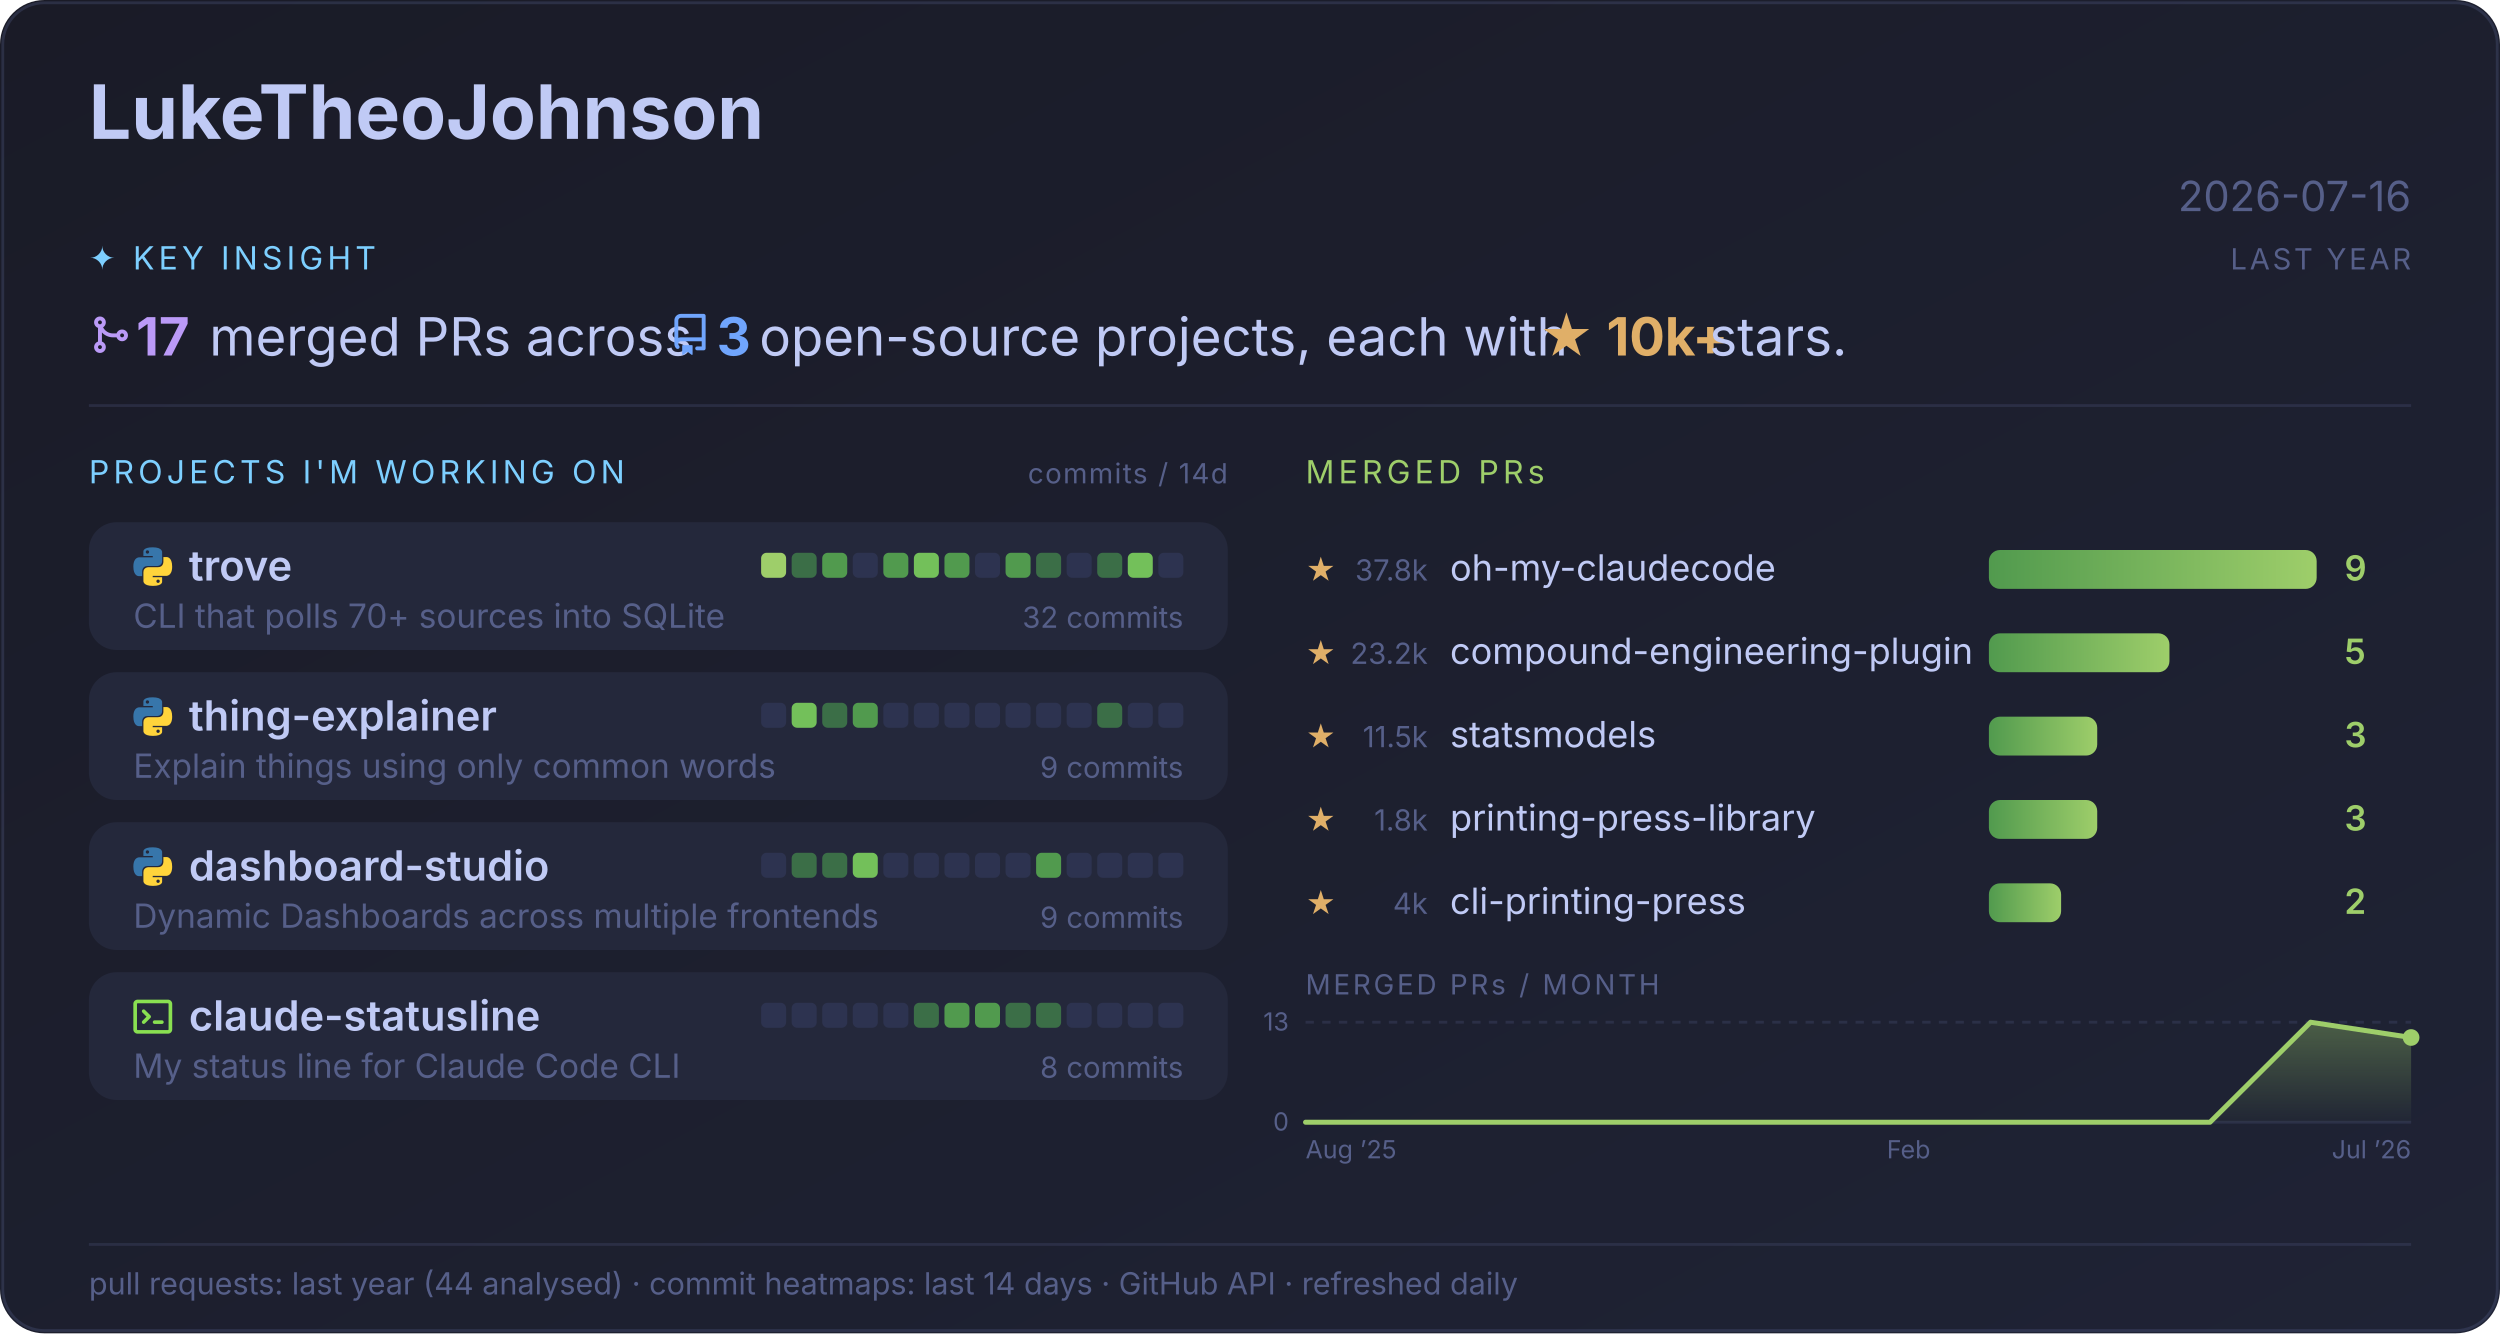
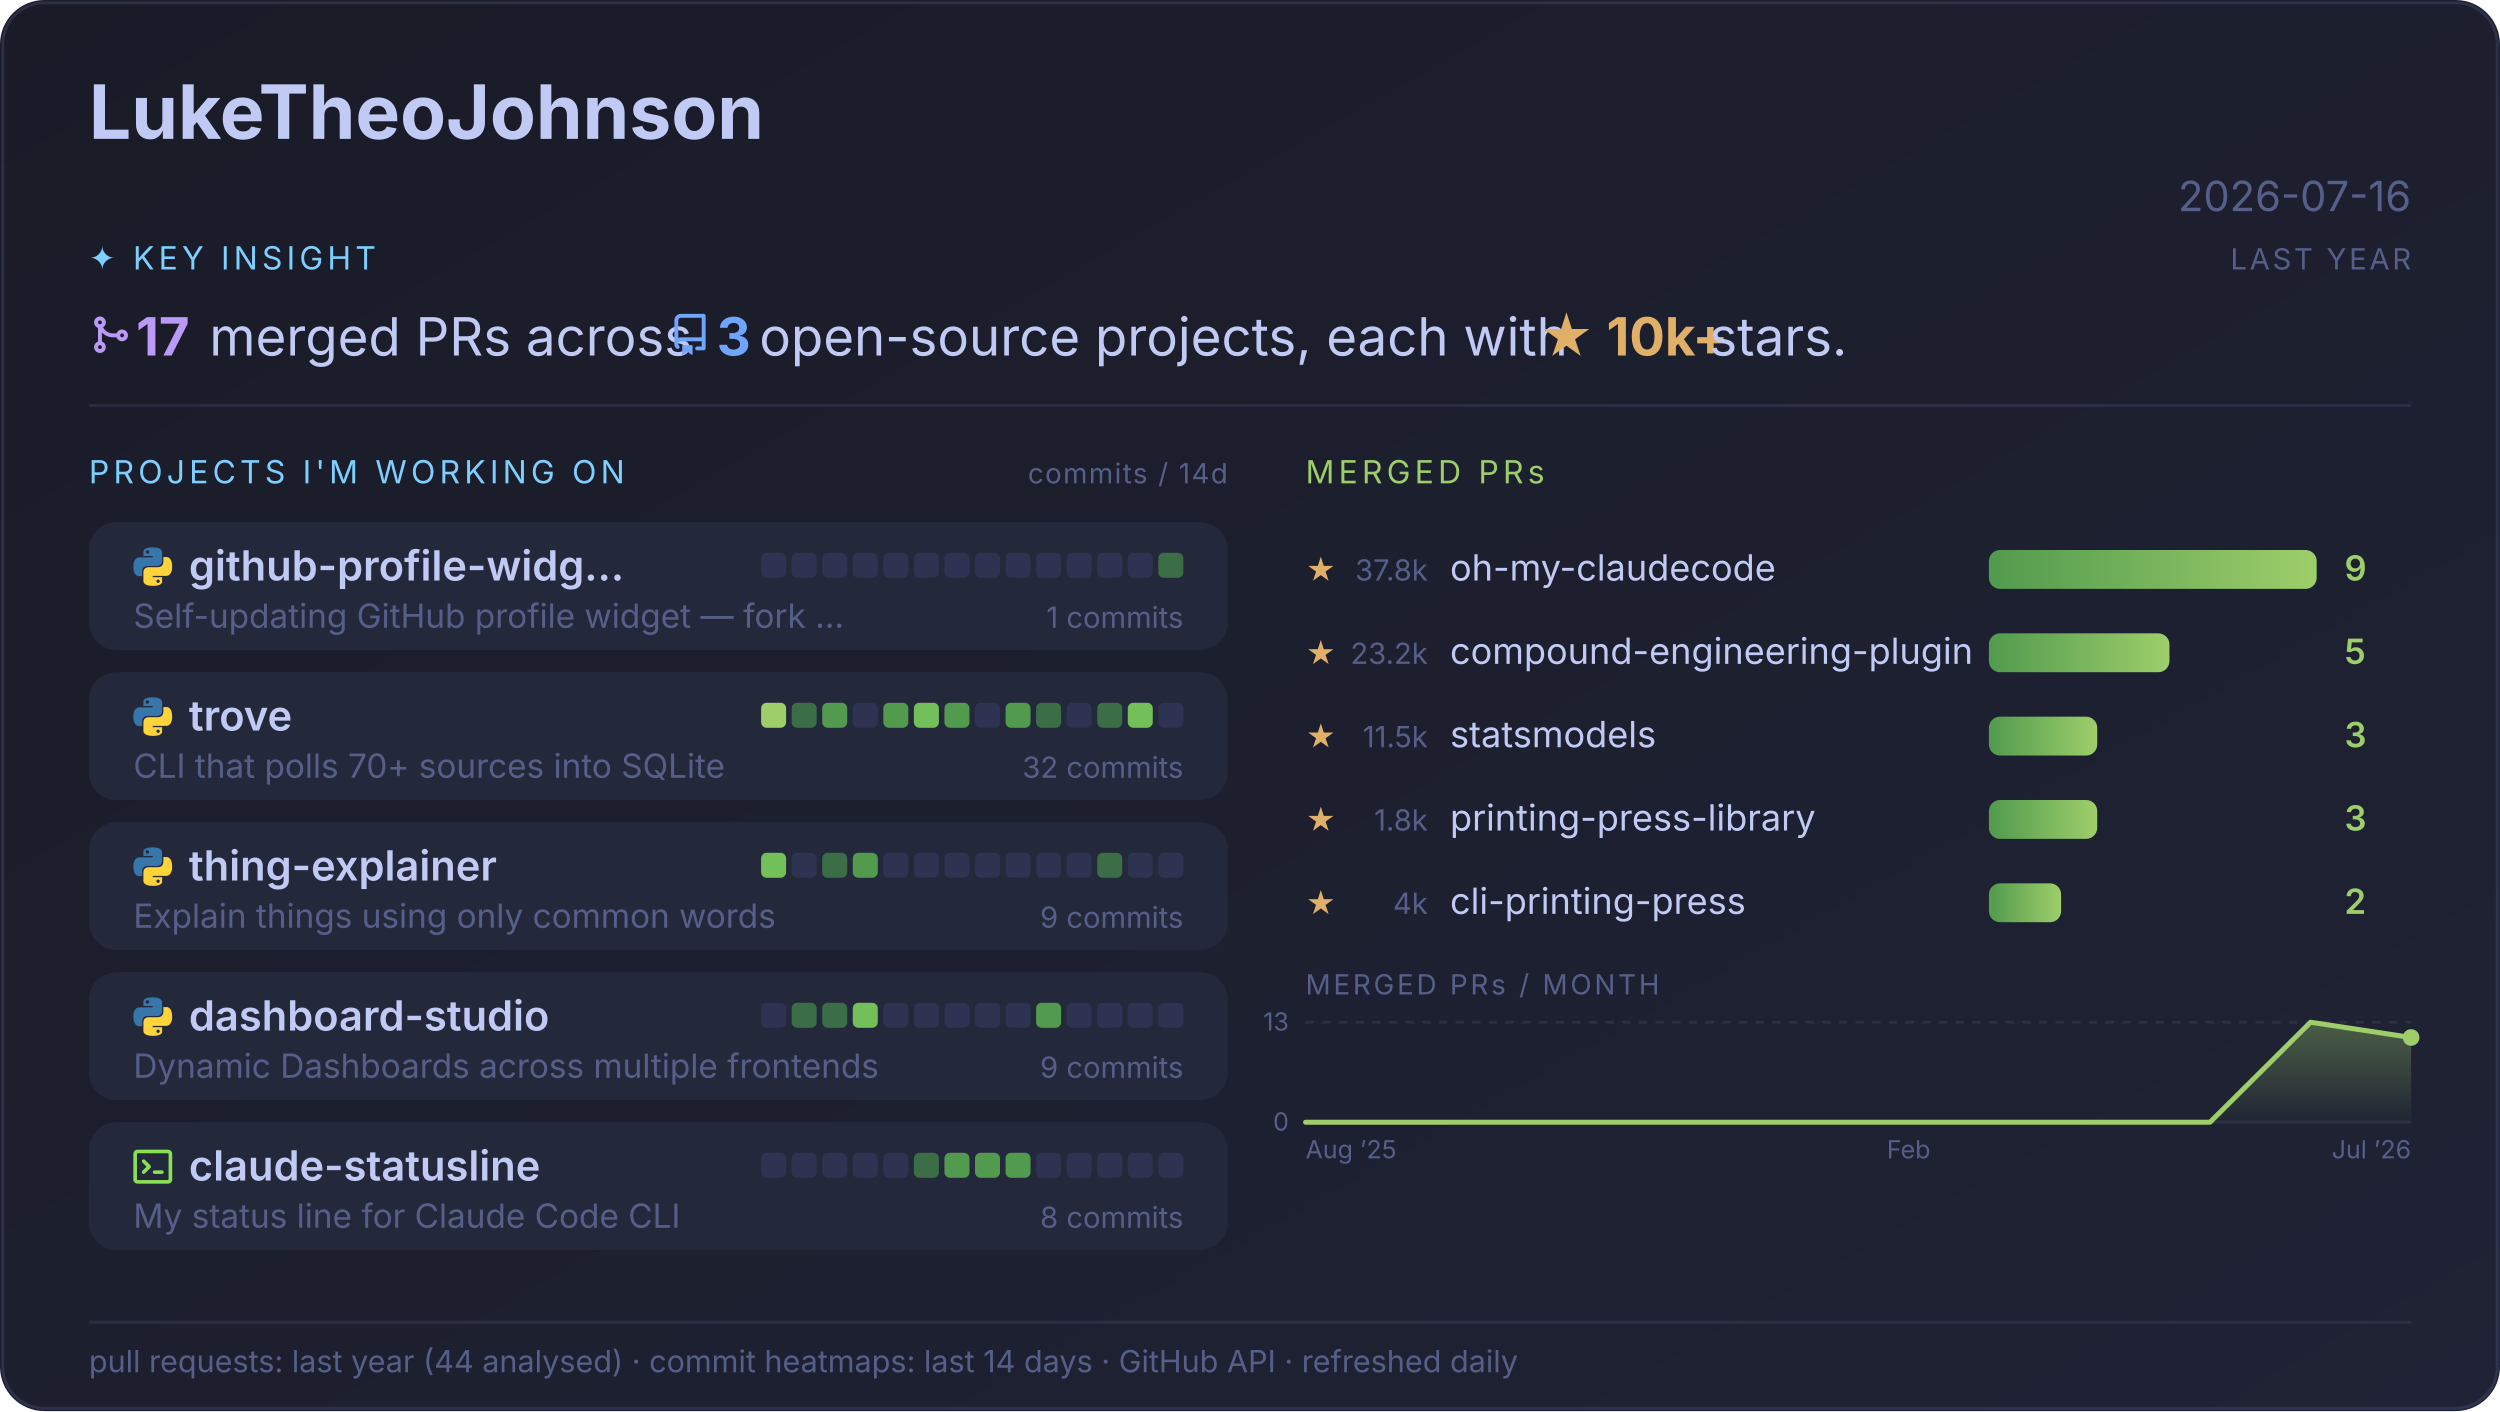
- <svg xmlns="http://www.w3.org/2000/svg" width="900" height="480" viewBox="0 0 900 480" font-family="'Inter','Segoe UI',-apple-system,sans-serif">
+ <svg xmlns="http://www.w3.org/2000/svg" width="900" height="508" viewBox="0 0 900 508" font-family="'Inter','Segoe UI',-apple-system,sans-serif">
  <defs>
    <linearGradient id="bg" x1="0" y1="0" x2="1" y2="1">
      <stop offset="0" stop-color="#1a1b27" />
      <stop offset="1" stop-color="#1f2335" />
    </linearGradient>
    <linearGradient id="bar" x1="0" y1="0" x2="1" y2="0">
      <stop offset="0" stop-color="#519a4e" />
      <stop offset="1" stop-color="#9ece6a" />
    </linearGradient>
    <linearGradient id="spark" x1="0" y1="0" x2="0" y2="1">
      <stop offset="0" stop-color="#9ece6a" stop-opacity="0.35" />
      <stop offset="1" stop-color="#9ece6a" stop-opacity="0.02" />
    </linearGradient>
    <symbol id="logo-python" viewBox="0 0 256 255">
      <path fill="#3776AB" d="M126.916.072c-64.832 0-60.784 28.115-60.784 28.115l.072 29.128h61.868v8.745H41.631S.145 61.355.145 126.77c0 65.417 36.21 63.097 36.21 63.097h21.61v-30.356s-1.165-36.21 35.632-36.21h61.362s34.475.557 34.475-33.319V33.97S194.67.072 126.916.072zM92.802 19.66a11.12 11.12 0 0 1 11.13 11.13 11.12 11.12 0 0 1-11.13 11.13 11.12 11.12 0 0 1-11.13-11.13 11.12 11.12 0 0 1 11.13-11.13z" />
      <path fill="#FFD43B" d="M128.757 254.126c64.832 0 60.784-28.115 60.784-28.115l-.072-29.127H127.6v-8.745h86.542s41.486 4.705 41.486-60.712c0-65.416-36.21-63.096-36.21-63.096h-21.61v30.355s1.165 36.21-35.632 36.21h-61.362s-34.475-.557-34.475 33.32v56.013s-5.235 33.897 62.518 33.897zm34.114-19.586a11.12 11.12 0 0 1-11.13-11.13 11.12 11.12 0 0 1 11.13-11.131 11.12 11.12 0 0 1 11.13 11.13 11.12 11.12 0 0 1-11.13 11.13z" />
    </symbol>
    <symbol id="logo-shell" viewBox="0 0 16 16">
      <path fill="#89E051" d="M0 2.75C0 1.784.784 1 1.75 1h12.5c.966 0 1.75.784 1.75 1.75v10.5A1.75 1.75 0 0 1 14.25 15H1.75A1.75 1.75 0 0 1 0 13.25Zm1.75-.25a.25.25 0 0 0-.25.25v10.5c0 .138.112.25.25.25h12.5a.25.25 0 0 0 .25-.25V2.75a.25.25 0 0 0-.25-.25ZM7.25 8a.749.749 0 0 1-.22.53l-2.25 2.25a.749.749 0 0 1-1.06 0 .749.749 0 0 1 0-1.06L5.44 8 3.72 6.28a.749.749 0 1 1 1.06-1.06l2.25 2.25c.141.14.22.331.22.53Zm1.5 1.5h3a.75.75 0 0 1 0 1.5h-3a.75.75 0 0 1 0-1.5Z" />
    </symbol>
  </defs>
  <style>@media (prefers-reduced-motion: no-preference){.bar{transform-box:fill-box;transform-origin:left;animation:grow .55s cubic-bezier(.2,.7,.3,1) backwards}.cell{animation:fade .45s ease-out backwards}.pulse{animation:pulse 3s ease-in-out infinite}.line{stroke-dasharray:620;stroke-dashoffset:620;animation:draw 1s ease-out .25s forwards}.fill,.dot{animation:fade .7s ease-out .7s backwards}}@keyframes grow{from{transform:scaleX(0)}}@keyframes fade{from{opacity:0}}@keyframes draw{to{stroke-dashoffset:0}}@keyframes pulse{50%{opacity:.4}}</style>
-   <rect width="900" height="480" rx="16" fill="url(#bg)" />
-   <rect x="1" y="1" width="898" height="478" rx="15" fill="none" stroke="#565f89" stroke-opacity="0.30" />
+   <rect width="900" height="508" rx="16" fill="url(#bg)" />
+   <rect x="1" y="1" width="898" height="506" rx="15" fill="none" stroke="#565f89" stroke-opacity="0.30" />
  <text x="32" y="50" fill="#c0caf5" font-size="27" font-weight="700">LukeTheoJohnson</text>
  <text x="868" y="76" fill="#565f89" font-size="15" text-anchor="end">2026-07-16</text>
  <text x="32" y="97" fill="#7dcfff" font-size="11.5" letter-spacing="1.5">✦ KEY INSIGHT</text>
  <text x="868" y="97" fill="#565f89" font-size="10.5" text-anchor="end" letter-spacing="1">LAST YEAR</text>
  <svg x="32" y="113" width="15" height="15" viewBox="0 0 16 16">
    <path fill="#bb9af7" d="M5.45 5.154A4.25 4.25 0 0 0 9.25 7.5h1.378a2.251 2.251 0 1 1 0 1.5H9.25A5.734 5.734 0 0 1 5 7.123v3.505a2.25 2.25 0 1 1-1.5 0V5.372a2.25 2.25 0 1 1 1.95-.218ZM4.25 13.5a.75.75 0 1 0 0-1.5.75.75 0 0 0 0 1.5Zm8.5-4.5a.75.75 0 1 0 0-1.5.75.75 0 0 0 0 1.5ZM5 3.25a.75.75 0 1 0 0 .005V3.25Z" />
  </svg>
  <text x="49" y="128" fill="#bb9af7" font-size="19" font-weight="700" textLength="21" lengthAdjust="spacingAndGlyphs" xml:space="preserve">17</text>
  <text x="70" y="128" fill="#c0caf5" font-size="19" textLength="171" lengthAdjust="spacingAndGlyphs" xml:space="preserve"> merged PRs across </text>
  <svg x="240.9" y="113" width="15" height="15" viewBox="0 0 16 16">
    <path fill="#70a5fd" d="M2 2.5A2.5 2.5 0 0 1 4.5 0h8.75a.75.75 0 0 1 .75.75v12.5a.75.75 0 0 1-.75.75h-2.5a.75.75 0 0 1 0-1.5h1.75v-2h-8a1 1 0 0 0-.714 1.7.75.75 0 1 1-1.072 1.05A2.495 2.495 0 0 1 2 11.5Zm10.5-1h-8a1 1 0 0 0-1 1v6.708A2.486 2.486 0 0 1 4.5 9h8ZM5 12.25a.25.25 0 0 1 .25-.25h3.5a.25.25 0 0 1 .25.25v3.25a.25.25 0 0 1-.4.2l-1.45-1.087a.249.249 0 0 0-.3 0L5.4 15.7a.25.25 0 0 1-.4-.2Z" />
  </svg>
  <text x="258" y="128" fill="#70a5fd" font-size="19" font-weight="700" textLength="10" lengthAdjust="spacingAndGlyphs" xml:space="preserve">3</text>
  <text x="268" y="128" fill="#c0caf5" font-size="19" textLength="285" lengthAdjust="spacingAndGlyphs" xml:space="preserve"> open-source projects, each with </text>
  <text x="554" y="128" fill="#e0af68" font-size="19" font-weight="700" textLength="57" lengthAdjust="spacingAndGlyphs" xml:space="preserve">★ 10k+</text>
  <text x="610" y="128" fill="#c0caf5" font-size="19" textLength="52" lengthAdjust="spacingAndGlyphs" xml:space="preserve"> stars.</text>
  <line x1="32" y1="146" x2="868" y2="146" stroke="#565f89" stroke-opacity="0.25" />
  <text x="32" y="174" fill="#7dcfff" font-size="11.5" letter-spacing="1.5">PROJECTS I'M WORKING ON</text>
  <text x="442" y="174" fill="#565f89" font-size="10" text-anchor="end" letter-spacing="0.5">commits / 14d</text>
  <rect x="32" y="188" width="410" height="46" rx="10" fill="#24283b" />
  <use href="#logo-python" x="48" y="197" width="14" height="14" />
-   <text x="68" y="209" fill="#c0caf5" font-size="15" font-weight="600">trove</text>
-   <text x="426" y="226" fill="#565f89" font-size="10.5" text-anchor="end">32 commits</text>
-   <text x="48" y="226" fill="#565f89" font-size="12">CLI that polls 70+ sources into SQLite</text>
-   <rect x="274" y="199" width="9" height="9" rx="2" fill="#9ece6a" class="cell" style="animation-delay:0.10s" />
-   <rect x="285" y="199" width="9" height="9" rx="2" fill="#3b6e47" class="cell" style="animation-delay:0.13s" />
-   <rect x="296" y="199" width="9" height="9" rx="2" fill="#519a4e" class="cell" style="animation-delay:0.16s" />
+   <text x="68" y="209" fill="#c0caf5" font-size="15" font-weight="600">github-profile-widg…</text>
+   <text x="426" y="226" fill="#565f89" font-size="10.5" text-anchor="end">1 commits</text>
+   <text x="48" y="226" fill="#565f89" font-size="12">Self-updating GitHub profile widget — fork …</text>
+   <rect x="274" y="199" width="9" height="9" rx="2" fill="#2d3350" class="cell" style="animation-delay:0.10s" />
+   <rect x="285" y="199" width="9" height="9" rx="2" fill="#2d3350" class="cell" style="animation-delay:0.13s" />
+   <rect x="296" y="199" width="9" height="9" rx="2" fill="#2d3350" class="cell" style="animation-delay:0.16s" />
  <rect x="307" y="199" width="9" height="9" rx="2" fill="#2d3350" class="cell" style="animation-delay:0.19s" />
-   <rect x="318" y="199" width="9" height="9" rx="2" fill="#519a4e" class="cell" style="animation-delay:0.22s" />
-   <rect x="329" y="199" width="9" height="9" rx="2" fill="#73c05a" class="cell" style="animation-delay:0.25s" />
-   <rect x="340" y="199" width="9" height="9" rx="2" fill="#519a4e" class="cell" style="animation-delay:0.28s" />
+   <rect x="318" y="199" width="9" height="9" rx="2" fill="#2d3350" class="cell" style="animation-delay:0.22s" />
+   <rect x="329" y="199" width="9" height="9" rx="2" fill="#2d3350" class="cell" style="animation-delay:0.25s" />
+   <rect x="340" y="199" width="9" height="9" rx="2" fill="#2d3350" class="cell" style="animation-delay:0.28s" />
  <rect x="351" y="199" width="9" height="9" rx="2" fill="#2d3350" class="cell" style="animation-delay:0.31s" />
-   <rect x="362" y="199" width="9" height="9" rx="2" fill="#519a4e" class="cell" style="animation-delay:0.34s" />
-   <rect x="373" y="199" width="9" height="9" rx="2" fill="#3b6e47" class="cell" style="animation-delay:0.37s" />
+   <rect x="362" y="199" width="9" height="9" rx="2" fill="#2d3350" class="cell" style="animation-delay:0.34s" />
+   <rect x="373" y="199" width="9" height="9" rx="2" fill="#2d3350" class="cell" style="animation-delay:0.37s" />
  <rect x="384" y="199" width="9" height="9" rx="2" fill="#2d3350" class="cell" style="animation-delay:0.40s" />
-   <rect x="395" y="199" width="9" height="9" rx="2" fill="#3b6e47" class="cell" style="animation-delay:0.43s" />
-   <rect x="406" y="199" width="9" height="9" rx="2" fill="#73c05a" class="cell" style="animation-delay:0.46s" />
-   <rect x="417" y="199" width="9" height="9" rx="2" fill="#2d3350" class="cell" style="animation-delay:0.49s" />
+   <rect x="395" y="199" width="9" height="9" rx="2" fill="#2d3350" class="cell" style="animation-delay:0.43s" />
+   <rect x="406" y="199" width="9" height="9" rx="2" fill="#2d3350" class="cell" style="animation-delay:0.46s" />
+   <rect x="417" y="199" width="9" height="9" rx="2" fill="#3b6e47" class="pulse" />
  <rect x="32" y="242" width="410" height="46" rx="10" fill="#24283b" />
  <use href="#logo-python" x="48" y="251" width="14" height="14" />
-   <text x="68" y="263" fill="#c0caf5" font-size="15" font-weight="600">thing-explainer</text>
-   <text x="426" y="280" fill="#565f89" font-size="10.5" text-anchor="end">9 commits</text>
-   <text x="48" y="280" fill="#565f89" font-size="12">Explain things using only common words</text>
-   <rect x="274" y="253" width="9" height="9" rx="2" fill="#2d3350" class="cell" style="animation-delay:0.10s" />
-   <rect x="285" y="253" width="9" height="9" rx="2" fill="#73c05a" class="cell" style="animation-delay:0.13s" />
-   <rect x="296" y="253" width="9" height="9" rx="2" fill="#3b6e47" class="cell" style="animation-delay:0.16s" />
-   <rect x="307" y="253" width="9" height="9" rx="2" fill="#519a4e" class="cell" style="animation-delay:0.19s" />
-   <rect x="318" y="253" width="9" height="9" rx="2" fill="#2d3350" class="cell" style="animation-delay:0.22s" />
-   <rect x="329" y="253" width="9" height="9" rx="2" fill="#2d3350" class="cell" style="animation-delay:0.25s" />
-   <rect x="340" y="253" width="9" height="9" rx="2" fill="#2d3350" class="cell" style="animation-delay:0.28s" />
+   <text x="68" y="263" fill="#c0caf5" font-size="15" font-weight="600">trove</text>
+   <text x="426" y="280" fill="#565f89" font-size="10.5" text-anchor="end">32 commits</text>
+   <text x="48" y="280" fill="#565f89" font-size="12">CLI that polls 70+ sources into SQLite</text>
+   <rect x="274" y="253" width="9" height="9" rx="2" fill="#9ece6a" class="cell" style="animation-delay:0.10s" />
+   <rect x="285" y="253" width="9" height="9" rx="2" fill="#3b6e47" class="cell" style="animation-delay:0.13s" />
+   <rect x="296" y="253" width="9" height="9" rx="2" fill="#519a4e" class="cell" style="animation-delay:0.16s" />
+   <rect x="307" y="253" width="9" height="9" rx="2" fill="#2d3350" class="cell" style="animation-delay:0.19s" />
+   <rect x="318" y="253" width="9" height="9" rx="2" fill="#519a4e" class="cell" style="animation-delay:0.22s" />
+   <rect x="329" y="253" width="9" height="9" rx="2" fill="#73c05a" class="cell" style="animation-delay:0.25s" />
+   <rect x="340" y="253" width="9" height="9" rx="2" fill="#519a4e" class="cell" style="animation-delay:0.28s" />
  <rect x="351" y="253" width="9" height="9" rx="2" fill="#2d3350" class="cell" style="animation-delay:0.31s" />
-   <rect x="362" y="253" width="9" height="9" rx="2" fill="#2d3350" class="cell" style="animation-delay:0.34s" />
-   <rect x="373" y="253" width="9" height="9" rx="2" fill="#2d3350" class="cell" style="animation-delay:0.37s" />
+   <rect x="362" y="253" width="9" height="9" rx="2" fill="#519a4e" class="cell" style="animation-delay:0.34s" />
+   <rect x="373" y="253" width="9" height="9" rx="2" fill="#3b6e47" class="cell" style="animation-delay:0.37s" />
  <rect x="384" y="253" width="9" height="9" rx="2" fill="#2d3350" class="cell" style="animation-delay:0.40s" />
  <rect x="395" y="253" width="9" height="9" rx="2" fill="#3b6e47" class="cell" style="animation-delay:0.43s" />
-   <rect x="406" y="253" width="9" height="9" rx="2" fill="#2d3350" class="cell" style="animation-delay:0.46s" />
+   <rect x="406" y="253" width="9" height="9" rx="2" fill="#73c05a" class="cell" style="animation-delay:0.46s" />
  <rect x="417" y="253" width="9" height="9" rx="2" fill="#2d3350" class="cell" style="animation-delay:0.49s" />
  <rect x="32" y="296" width="410" height="46" rx="10" fill="#24283b" />
  <use href="#logo-python" x="48" y="305" width="14" height="14" />
-   <text x="68" y="317" fill="#c0caf5" font-size="15" font-weight="600">dashboard-studio</text>
+   <text x="68" y="317" fill="#c0caf5" font-size="15" font-weight="600">thing-explainer</text>
  <text x="426" y="334" fill="#565f89" font-size="10.5" text-anchor="end">9 commits</text>
-   <text x="48" y="334" fill="#565f89" font-size="12">Dynamic Dashboards across multiple frontends</text>
-   <rect x="274" y="307" width="9" height="9" rx="2" fill="#2d3350" class="cell" style="animation-delay:0.10s" />
-   <rect x="285" y="307" width="9" height="9" rx="2" fill="#3b6e47" class="cell" style="animation-delay:0.13s" />
+   <text x="48" y="334" fill="#565f89" font-size="12">Explain things using only common words</text>
+   <rect x="274" y="307" width="9" height="9" rx="2" fill="#73c05a" class="cell" style="animation-delay:0.10s" />
+   <rect x="285" y="307" width="9" height="9" rx="2" fill="#2d3350" class="cell" style="animation-delay:0.13s" />
  <rect x="296" y="307" width="9" height="9" rx="2" fill="#3b6e47" class="cell" style="animation-delay:0.16s" />
-   <rect x="307" y="307" width="9" height="9" rx="2" fill="#73c05a" class="cell" style="animation-delay:0.19s" />
+   <rect x="307" y="307" width="9" height="9" rx="2" fill="#519a4e" class="cell" style="animation-delay:0.19s" />
  <rect x="318" y="307" width="9" height="9" rx="2" fill="#2d3350" class="cell" style="animation-delay:0.22s" />
  <rect x="329" y="307" width="9" height="9" rx="2" fill="#2d3350" class="cell" style="animation-delay:0.25s" />
  <rect x="340" y="307" width="9" height="9" rx="2" fill="#2d3350" class="cell" style="animation-delay:0.28s" />
  <rect x="351" y="307" width="9" height="9" rx="2" fill="#2d3350" class="cell" style="animation-delay:0.31s" />
  <rect x="362" y="307" width="9" height="9" rx="2" fill="#2d3350" class="cell" style="animation-delay:0.34s" />
-   <rect x="373" y="307" width="9" height="9" rx="2" fill="#519a4e" class="cell" style="animation-delay:0.37s" />
+   <rect x="373" y="307" width="9" height="9" rx="2" fill="#2d3350" class="cell" style="animation-delay:0.37s" />
  <rect x="384" y="307" width="9" height="9" rx="2" fill="#2d3350" class="cell" style="animation-delay:0.40s" />
-   <rect x="395" y="307" width="9" height="9" rx="2" fill="#2d3350" class="cell" style="animation-delay:0.43s" />
+   <rect x="395" y="307" width="9" height="9" rx="2" fill="#3b6e47" class="cell" style="animation-delay:0.43s" />
  <rect x="406" y="307" width="9" height="9" rx="2" fill="#2d3350" class="cell" style="animation-delay:0.46s" />
  <rect x="417" y="307" width="9" height="9" rx="2" fill="#2d3350" class="cell" style="animation-delay:0.49s" />
  <rect x="32" y="350" width="410" height="46" rx="10" fill="#24283b" />
-   <use href="#logo-shell" x="48" y="359" width="14" height="14" />
-   <text x="68" y="371" fill="#c0caf5" font-size="15" font-weight="600">claude-statusline</text>
-   <text x="426" y="388" fill="#565f89" font-size="10.5" text-anchor="end">8 commits</text>
-   <text x="48" y="388" fill="#565f89" font-size="12">My status line for Claude Code CLI</text>
+   <use href="#logo-python" x="48" y="359" width="14" height="14" />
+   <text x="68" y="371" fill="#c0caf5" font-size="15" font-weight="600">dashboard-studio</text>
+   <text x="426" y="388" fill="#565f89" font-size="10.5" text-anchor="end">9 commits</text>
+   <text x="48" y="388" fill="#565f89" font-size="12">Dynamic Dashboards across multiple frontends</text>
  <rect x="274" y="361" width="9" height="9" rx="2" fill="#2d3350" class="cell" style="animation-delay:0.10s" />
-   <rect x="285" y="361" width="9" height="9" rx="2" fill="#2d3350" class="cell" style="animation-delay:0.13s" />
-   <rect x="296" y="361" width="9" height="9" rx="2" fill="#2d3350" class="cell" style="animation-delay:0.16s" />
-   <rect x="307" y="361" width="9" height="9" rx="2" fill="#2d3350" class="cell" style="animation-delay:0.19s" />
+   <rect x="285" y="361" width="9" height="9" rx="2" fill="#3b6e47" class="cell" style="animation-delay:0.13s" />
+   <rect x="296" y="361" width="9" height="9" rx="2" fill="#3b6e47" class="cell" style="animation-delay:0.16s" />
+   <rect x="307" y="361" width="9" height="9" rx="2" fill="#73c05a" class="cell" style="animation-delay:0.19s" />
  <rect x="318" y="361" width="9" height="9" rx="2" fill="#2d3350" class="cell" style="animation-delay:0.22s" />
-   <rect x="329" y="361" width="9" height="9" rx="2" fill="#3b6e47" class="cell" style="animation-delay:0.25s" />
-   <rect x="340" y="361" width="9" height="9" rx="2" fill="#519a4e" class="cell" style="animation-delay:0.28s" />
-   <rect x="351" y="361" width="9" height="9" rx="2" fill="#519a4e" class="cell" style="animation-delay:0.31s" />
-   <rect x="362" y="361" width="9" height="9" rx="2" fill="#3b6e47" class="cell" style="animation-delay:0.34s" />
-   <rect x="373" y="361" width="9" height="9" rx="2" fill="#3b6e47" class="cell" style="animation-delay:0.37s" />
+   <rect x="329" y="361" width="9" height="9" rx="2" fill="#2d3350" class="cell" style="animation-delay:0.25s" />
+   <rect x="340" y="361" width="9" height="9" rx="2" fill="#2d3350" class="cell" style="animation-delay:0.28s" />
+   <rect x="351" y="361" width="9" height="9" rx="2" fill="#2d3350" class="cell" style="animation-delay:0.31s" />
+   <rect x="362" y="361" width="9" height="9" rx="2" fill="#2d3350" class="cell" style="animation-delay:0.34s" />
+   <rect x="373" y="361" width="9" height="9" rx="2" fill="#519a4e" class="cell" style="animation-delay:0.37s" />
  <rect x="384" y="361" width="9" height="9" rx="2" fill="#2d3350" class="cell" style="animation-delay:0.40s" />
  <rect x="395" y="361" width="9" height="9" rx="2" fill="#2d3350" class="cell" style="animation-delay:0.43s" />
  <rect x="406" y="361" width="9" height="9" rx="2" fill="#2d3350" class="cell" style="animation-delay:0.46s" />
  <rect x="417" y="361" width="9" height="9" rx="2" fill="#2d3350" class="cell" style="animation-delay:0.49s" />
+   <rect x="32" y="404" width="410" height="46" rx="10" fill="#24283b" />
+   <use href="#logo-shell" x="48" y="413" width="14" height="14" />
+   <text x="68" y="425" fill="#c0caf5" font-size="15" font-weight="600">claude-statusline</text>
+   <text x="426" y="442" fill="#565f89" font-size="10.5" text-anchor="end">8 commits</text>
+   <text x="48" y="442" fill="#565f89" font-size="12">My status line for Claude Code CLI</text>
+   <rect x="274" y="415" width="9" height="9" rx="2" fill="#2d3350" class="cell" style="animation-delay:0.10s" />
+   <rect x="285" y="415" width="9" height="9" rx="2" fill="#2d3350" class="cell" style="animation-delay:0.13s" />
+   <rect x="296" y="415" width="9" height="9" rx="2" fill="#2d3350" class="cell" style="animation-delay:0.16s" />
+   <rect x="307" y="415" width="9" height="9" rx="2" fill="#2d3350" class="cell" style="animation-delay:0.19s" />
+   <rect x="318" y="415" width="9" height="9" rx="2" fill="#2d3350" class="cell" style="animation-delay:0.22s" />
+   <rect x="329" y="415" width="9" height="9" rx="2" fill="#3b6e47" class="cell" style="animation-delay:0.25s" />
+   <rect x="340" y="415" width="9" height="9" rx="2" fill="#519a4e" class="cell" style="animation-delay:0.28s" />
+   <rect x="351" y="415" width="9" height="9" rx="2" fill="#519a4e" class="cell" style="animation-delay:0.31s" />
+   <rect x="362" y="415" width="9" height="9" rx="2" fill="#519a4e" class="cell" style="animation-delay:0.34s" />
+   <rect x="373" y="415" width="9" height="9" rx="2" fill="#2d3350" class="cell" style="animation-delay:0.37s" />
+   <rect x="384" y="415" width="9" height="9" rx="2" fill="#2d3350" class="cell" style="animation-delay:0.40s" />
+   <rect x="395" y="415" width="9" height="9" rx="2" fill="#2d3350" class="cell" style="animation-delay:0.43s" />
+   <rect x="406" y="415" width="9" height="9" rx="2" fill="#2d3350" class="cell" style="animation-delay:0.46s" />
+   <rect x="417" y="415" width="9" height="9" rx="2" fill="#2d3350" class="cell" style="animation-delay:0.49s" />
  <text x="470" y="174" fill="#9ece6a" font-size="11.5" letter-spacing="1.5">MERGED PRs</text>
  <text x="470" y="209" fill="#e0af68" font-size="10.5">★</text>
  <text x="514" y="209" fill="#565f89" font-size="10.5" text-anchor="end">37.8k</text>
  <text x="522" y="209" fill="#c0caf5" font-size="13">oh-my-claudecode</text>
  <rect x="716" y="198" width="118" height="14" rx="4" fill="url(#bar)" class="bar" style="animation-delay:0.10s" />
  <text x="844" y="209" fill="#9ece6a" font-size="12.5" font-weight="600">9</text>
  <text x="470" y="239" fill="#e0af68" font-size="10.5">★</text>
  <text x="514" y="239" fill="#565f89" font-size="10.5" text-anchor="end">23.2k</text>
  <text x="522" y="239" fill="#c0caf5" font-size="13">compound-engineering-plugin</text>
  <rect x="716" y="228" width="65" height="14" rx="4" fill="url(#bar)" class="bar" style="animation-delay:0.18s" />
  <text x="844" y="239" fill="#9ece6a" font-size="12.5" font-weight="600">5</text>
  <text x="470" y="269" fill="#e0af68" font-size="10.5">★</text>
  <text x="514" y="269" fill="#565f89" font-size="10.5" text-anchor="end">11.5k</text>
  <text x="522" y="269" fill="#c0caf5" font-size="13">statsmodels</text>
  <rect x="716" y="258" width="39" height="14" rx="4" fill="url(#bar)" class="bar" style="animation-delay:0.26s" />
  <text x="844" y="269" fill="#9ece6a" font-size="12.5" font-weight="600">3</text>
  <text x="470" y="299" fill="#e0af68" font-size="10.5">★</text>
  <text x="514" y="299" fill="#565f89" font-size="10.5" text-anchor="end">1.8k</text>
  <text x="522" y="299" fill="#c0caf5" font-size="13">printing-press-library</text>
  <rect x="716" y="288" width="39" height="14" rx="4" fill="url(#bar)" class="bar" style="animation-delay:0.34s" />
  <text x="844" y="299" fill="#9ece6a" font-size="12.5" font-weight="600">3</text>
  <text x="470" y="329" fill="#e0af68" font-size="10.5">★</text>
  <text x="514" y="329" fill="#565f89" font-size="10.5" text-anchor="end">4k</text>
  <text x="522" y="329" fill="#c0caf5" font-size="13">cli-printing-press</text>
  <rect x="716" y="318" width="26" height="14" rx="4" fill="url(#bar)" class="bar" style="animation-delay:0.42s" />
  <text x="844" y="329" fill="#9ece6a" font-size="12.5" font-weight="600">2</text>
  <text x="470" y="358" fill="#565f89" font-size="10" letter-spacing="1">MERGED PRs / MONTH</text>
  <line x1="470" y1="404.0" x2="868" y2="404.0" stroke="#565f89" stroke-opacity="0.25" />
  <text x="464" y="407.0" fill="#565f89" font-size="9" text-anchor="end">0</text>
  <line x1="470" y1="368.0" x2="868" y2="368.0" stroke="#565f89" stroke-opacity="0.25" stroke-dasharray="3 3" />
  <text x="464" y="371.0" fill="#565f89" font-size="9" text-anchor="end">13</text>
  <polygon points="470.0,404 470.0,404.0 506.2,404.0 542.4,404.0 578.5,404.0 614.7,404.0 650.9,404.0 687.1,404.0 723.3,404.0 759.5,404.0 795.6,404.0 831.8,368.0 868.0,373.5 868.0,404" fill="url(#spark)" class="fill" />
  <polyline points="470.0,404.0 506.2,404.0 542.4,404.0 578.5,404.0 614.7,404.0 650.9,404.0 687.1,404.0 723.3,404.0 759.5,404.0 795.6,404.0 831.8,368.0 868.0,373.5" fill="none" stroke="#9ece6a" stroke-width="1.8" stroke-linejoin="round" stroke-linecap="round" class="line" />
  <circle cx="868.0" cy="373.5" r="3" fill="#9ece6a" class="dot" />
  <text x="470.0" y="417" fill="#565f89" font-size="9" text-anchor="start">Aug ’25</text>
  <text x="687.1" y="417" fill="#565f89" font-size="9" text-anchor="middle">Feb</text>
  <text x="868.0" y="417" fill="#565f89" font-size="9" text-anchor="end">Jul ’26</text>
-   <line x1="32" y1="448" x2="868" y2="448" stroke="#565f89" stroke-opacity="0.25" />
-   <text x="32" y="466" fill="#565f89" font-size="11">pull requests: last year (44 analysed) · commit heatmaps: last 14 days · GitHub API · refreshed daily</text>
+   <line x1="32" y1="476" x2="868" y2="476" stroke="#565f89" stroke-opacity="0.25" />
+   <text x="32" y="494" fill="#565f89" font-size="11">pull requests: last year (44 analysed) · commit heatmaps: last 14 days · GitHub API · refreshed daily</text>
</svg>
